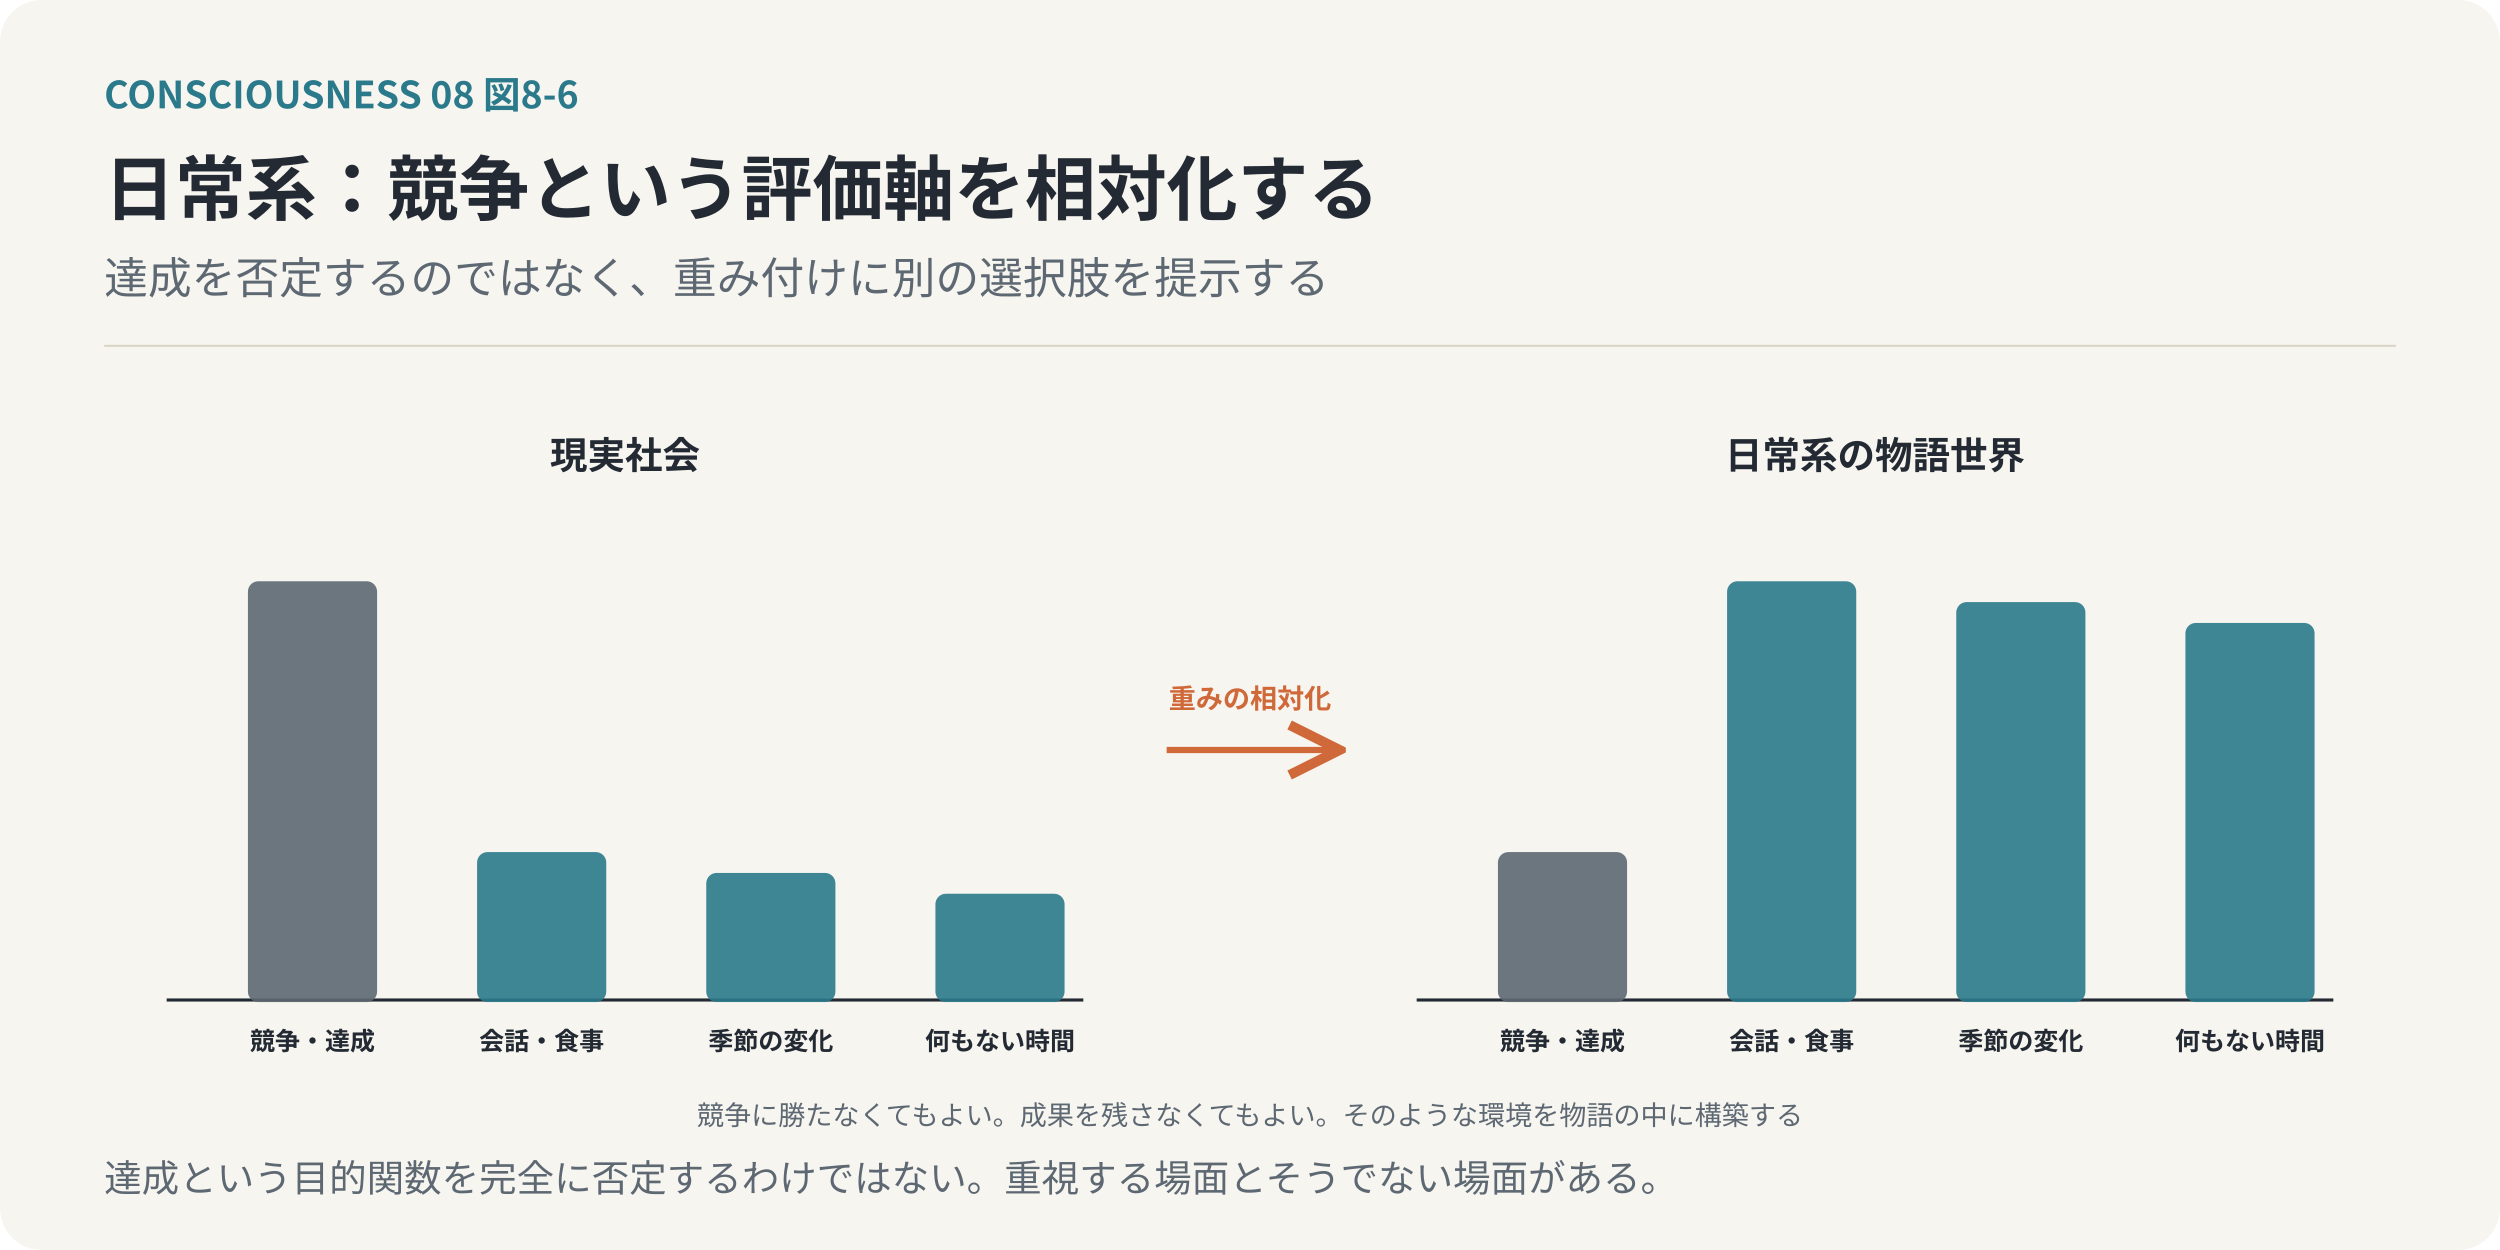
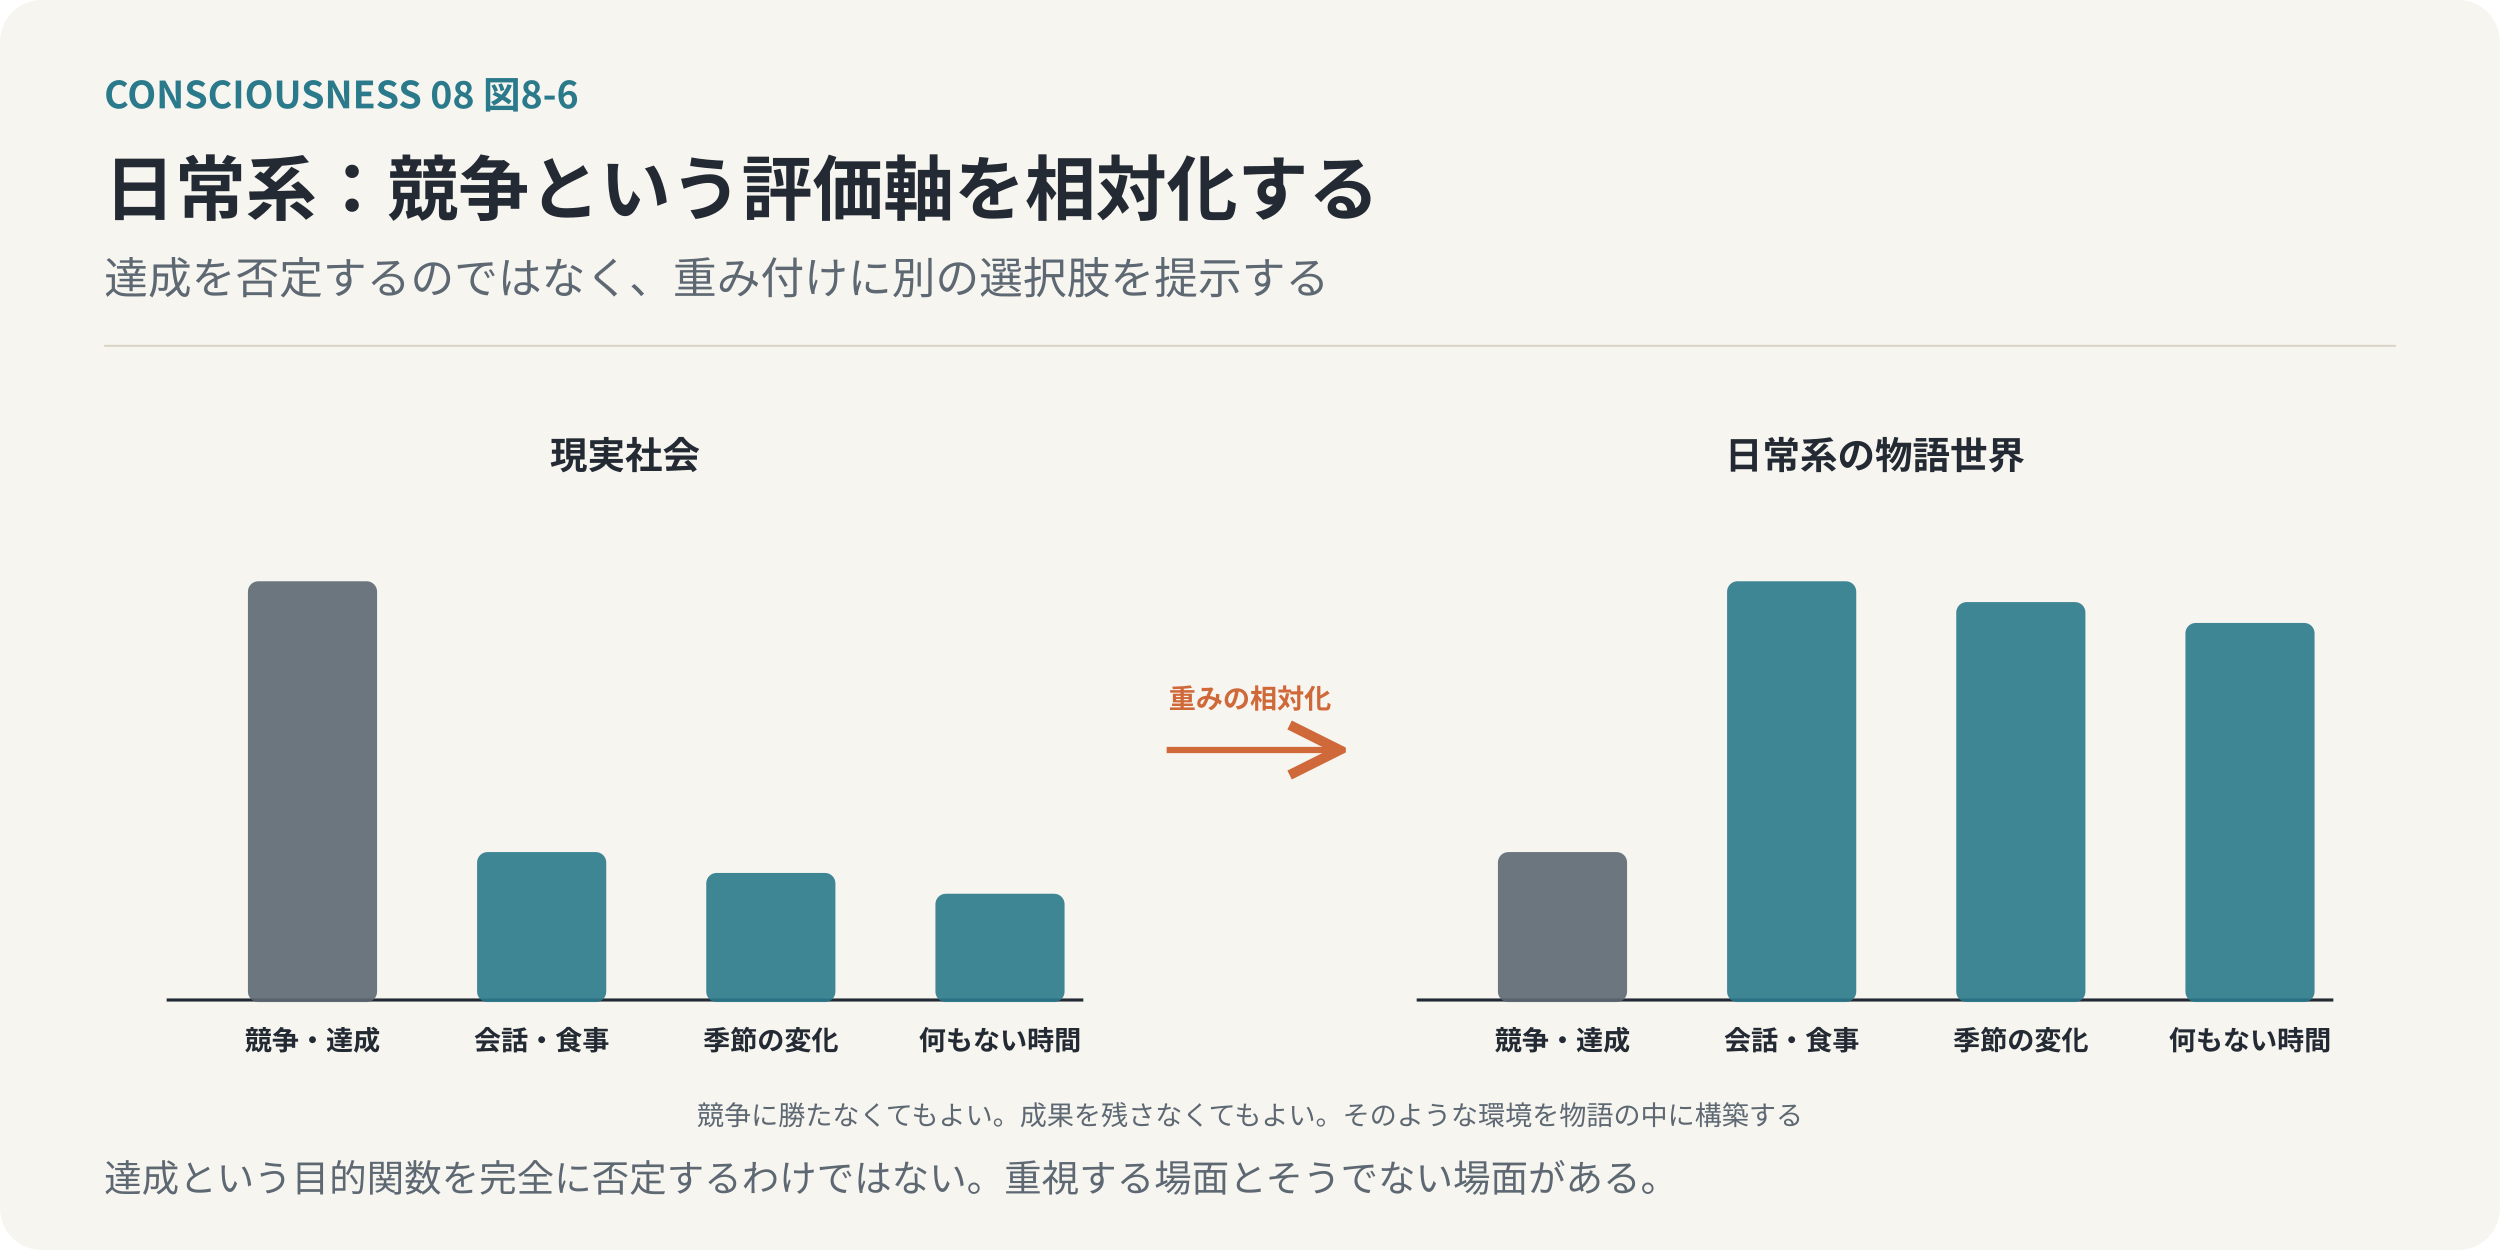
<svg xmlns="http://www.w3.org/2000/svg" width="1200" height="600" viewBox="0 0 1200 600" role="img" aria-labelledby="title desc">
  <defs>
    <marker id="arrow" markerWidth="10" markerHeight="10" refX="8" refY="5" orient="auto-start-reverse">
      <path d="M1,1 L9,5 L1,9" fill="none" stroke="#5d6873" stroke-width="1.4" />
    </marker>
    <marker id="arrow-teal" markerWidth="10" markerHeight="10" refX="8" refY="5" orient="auto-start-reverse">
      <path d="M1,1 L9,5 L1,9" fill="none" stroke="#2b7a8c" stroke-width="1.6" />
    </marker>
    <marker id="arrow-terra" markerWidth="10" markerHeight="10" refX="8" refY="5" orient="auto-start-reverse">
      <path d="M1,1 L9,5 L1,9" fill="none" stroke="#d0693a" stroke-width="1.6" />
    </marker>
    <marker id="arrow-indigo" markerWidth="10" markerHeight="10" refX="8" refY="5" orient="auto-start-reverse">
      <path d="M1,1 L9,5 L1,9" fill="none" stroke="#5a4fcf" stroke-width="1.6" />
    </marker>
    <marker id="arrow-ink" markerWidth="10" markerHeight="10" refX="8" refY="5" orient="auto-start-reverse">
      <path d="M1,1 L9,5 L1,9" fill="none" stroke="#232a33" stroke-width="1.6" />
    </marker>
  </defs>
  <rect width="1200" height="600" rx="20" fill="#f7f5ef" />
  <g font-family="system-ui, -apple-system, &quot;Hiragino Kaku Gothic ProN&quot;, &quot;Noto Sans CJK JP&quot;, Meiryo, sans-serif">
    <text x="50.0" y="52.0" fill="#2b7a8c" font-size="18" text-anchor="start" font-weight="700">CONSCIOUSNESS     08     図8-6</text>
    <text x="50.0" y="103.0" fill="#232a33" font-size="34" text-anchor="start" font-weight="700">日常系：競争という評価軸を相対化する</text>
    <text x="50.0" y="141.0" fill="#5d6873" font-size="21" text-anchor="start" font-weight="400">達成を否定するのではなく、重み付けに別の選択肢を提示する</text>
    <line x1="50.0" y1="166.0" x2="1150.0" y2="166.0" stroke="#d8d4c8" stroke-width="1" />
    <text x="300.0" y="225.0" fill="#232a33" font-size="18" text-anchor="middle" font-weight="700">現実社会</text>
    <text x="900.0" y="225.0" fill="#232a33" font-size="18" text-anchor="middle" font-weight="700">日常系の物語世界</text>
    <line x1="80.0" y1="480.0" x2="520.0" y2="480.0" stroke="#232a33" stroke-width="1.5" />
    <rect x="120.0" y="280.0" width="60.0" height="200.0" rx="4" fill="#5d6873" stroke="#5d6873" stroke-width="2" opacity="0.9" />
-     <text x="150.0" y="504.0" fill="#232a33" font-size="12" text-anchor="middle" font-weight="700">競争・達成</text>
+     <text x="150.0" y="504.0" fill="#232a33" font-size="13" text-anchor="middle" font-weight="700">競争・達成</text>
    <rect x="230.0" y="410.0" width="60.0" height="70.0" rx="4" fill="#2b7a8c" stroke="#2b7a8c" stroke-width="2" opacity="0.9" />
-     <text x="260.0" y="504.0" fill="#232a33" font-size="12" text-anchor="middle" font-weight="700">会話・食事</text>
+     <text x="260.0" y="504.0" fill="#232a33" font-size="13" text-anchor="middle" font-weight="700">会話・食事</text>
    <rect x="340.0" y="420.0" width="60.0" height="60.0" rx="4" fill="#2b7a8c" stroke="#2b7a8c" stroke-width="2" opacity="0.9" />
-     <text x="370.0" y="504.0" fill="#232a33" font-size="12" text-anchor="middle" font-weight="700">季節の変化</text>
+     <text x="370.0" y="504.0" fill="#232a33" font-size="13" text-anchor="middle" font-weight="700">季節の変化</text>
    <rect x="450.0" y="430.0" width="60.0" height="50.0" rx="4" fill="#2b7a8c" stroke="#2b7a8c" stroke-width="2" opacity="0.9" />
-     <text x="480.0" y="504.0" fill="#232a33" font-size="12" text-anchor="middle" font-weight="700">何もない時間</text>
+     <text x="480.0" y="504.0" fill="#232a33" font-size="13" text-anchor="middle" font-weight="700">何もない時間</text>
    <line x1="680.0" y1="480.0" x2="1120.0" y2="480.0" stroke="#232a33" stroke-width="1.5" />
    <rect x="720.0" y="410.0" width="60.0" height="70.0" rx="4" fill="#5d6873" stroke="#5d6873" stroke-width="2" opacity="0.9" />
-     <text x="750.0" y="504.0" fill="#232a33" font-size="12" text-anchor="middle" font-weight="700">競争・達成</text>
+     <text x="750.0" y="504.0" fill="#232a33" font-size="13" text-anchor="middle" font-weight="700">競争・達成</text>
    <rect x="830.0" y="280.0" width="60.0" height="200.0" rx="4" fill="#2b7a8c" stroke="#2b7a8c" stroke-width="2" opacity="0.9" />
-     <text x="860.0" y="504.0" fill="#232a33" font-size="12" text-anchor="middle" font-weight="700">会話・食事</text>
+     <text x="860.0" y="504.0" fill="#232a33" font-size="13" text-anchor="middle" font-weight="700">会話・食事</text>
    <rect x="940.0" y="290.0" width="60.0" height="190.0" rx="4" fill="#2b7a8c" stroke="#2b7a8c" stroke-width="2" opacity="0.9" />
-     <text x="970.0" y="504.0" fill="#232a33" font-size="12" text-anchor="middle" font-weight="700">季節の変化</text>
+     <text x="970.0" y="504.0" fill="#232a33" font-size="13" text-anchor="middle" font-weight="700">季節の変化</text>
    <rect x="1050.0" y="300.0" width="60.0" height="180.0" rx="4" fill="#2b7a8c" stroke="#2b7a8c" stroke-width="2" opacity="0.9" />
-     <text x="1080.0" y="504.0" fill="#232a33" font-size="12" text-anchor="middle" font-weight="700">何もない時間</text>
+     <text x="1080.0" y="504.0" fill="#232a33" font-size="13" text-anchor="middle" font-weight="700">何もない時間</text>
    <line x1="560.0" y1="360.0" x2="640.0" y2="360.0" stroke="#d0693a" stroke-width="3" marker-end="url(#arrow-terra)" />
    <text x="600.0" y="340.0" fill="#d0693a" font-size="13" text-anchor="middle" font-weight="700">重みの相対化</text>
    <text x="600.0" y="540.0" fill="#5d6873" font-size="13" text-anchor="middle" font-weight="400">競争に勝たなくてもよい。成果を残さなくてもよい。そのような環境を物語の中に構築する</text>
    <text x="50.0" y="572.0" fill="#5d6873" font-size="18" text-anchor="start" font-weight="400">達成という目的関数を完全に否定するわけではない。重視する場面とそうでない場面がある。</text>
  </g>
</svg>
